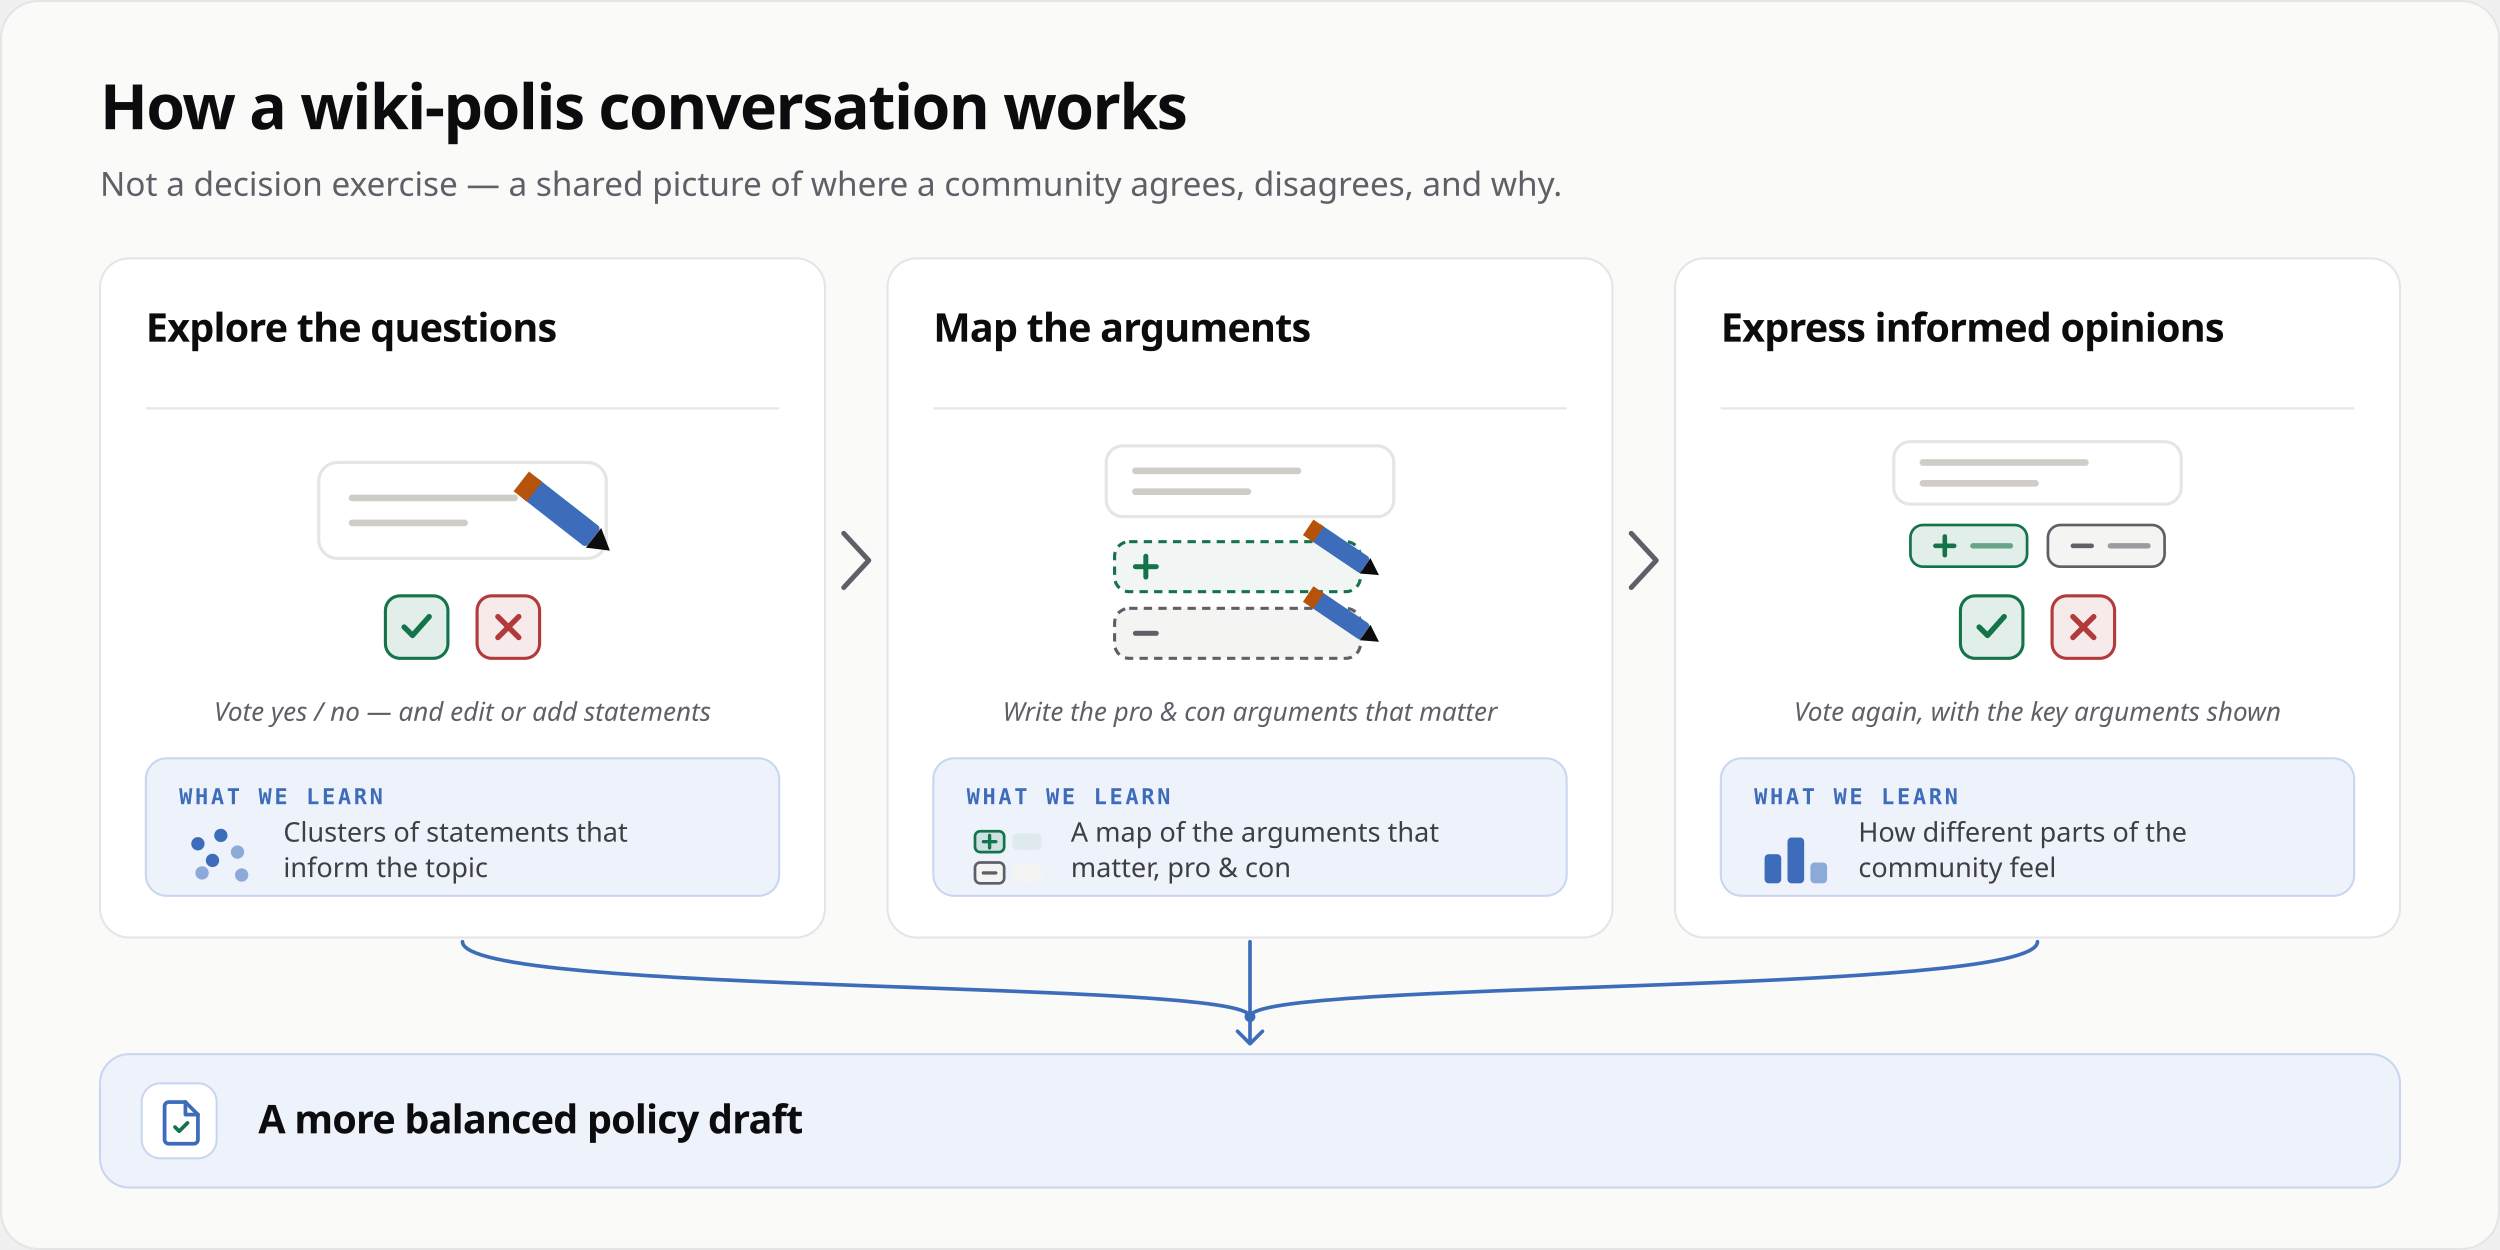
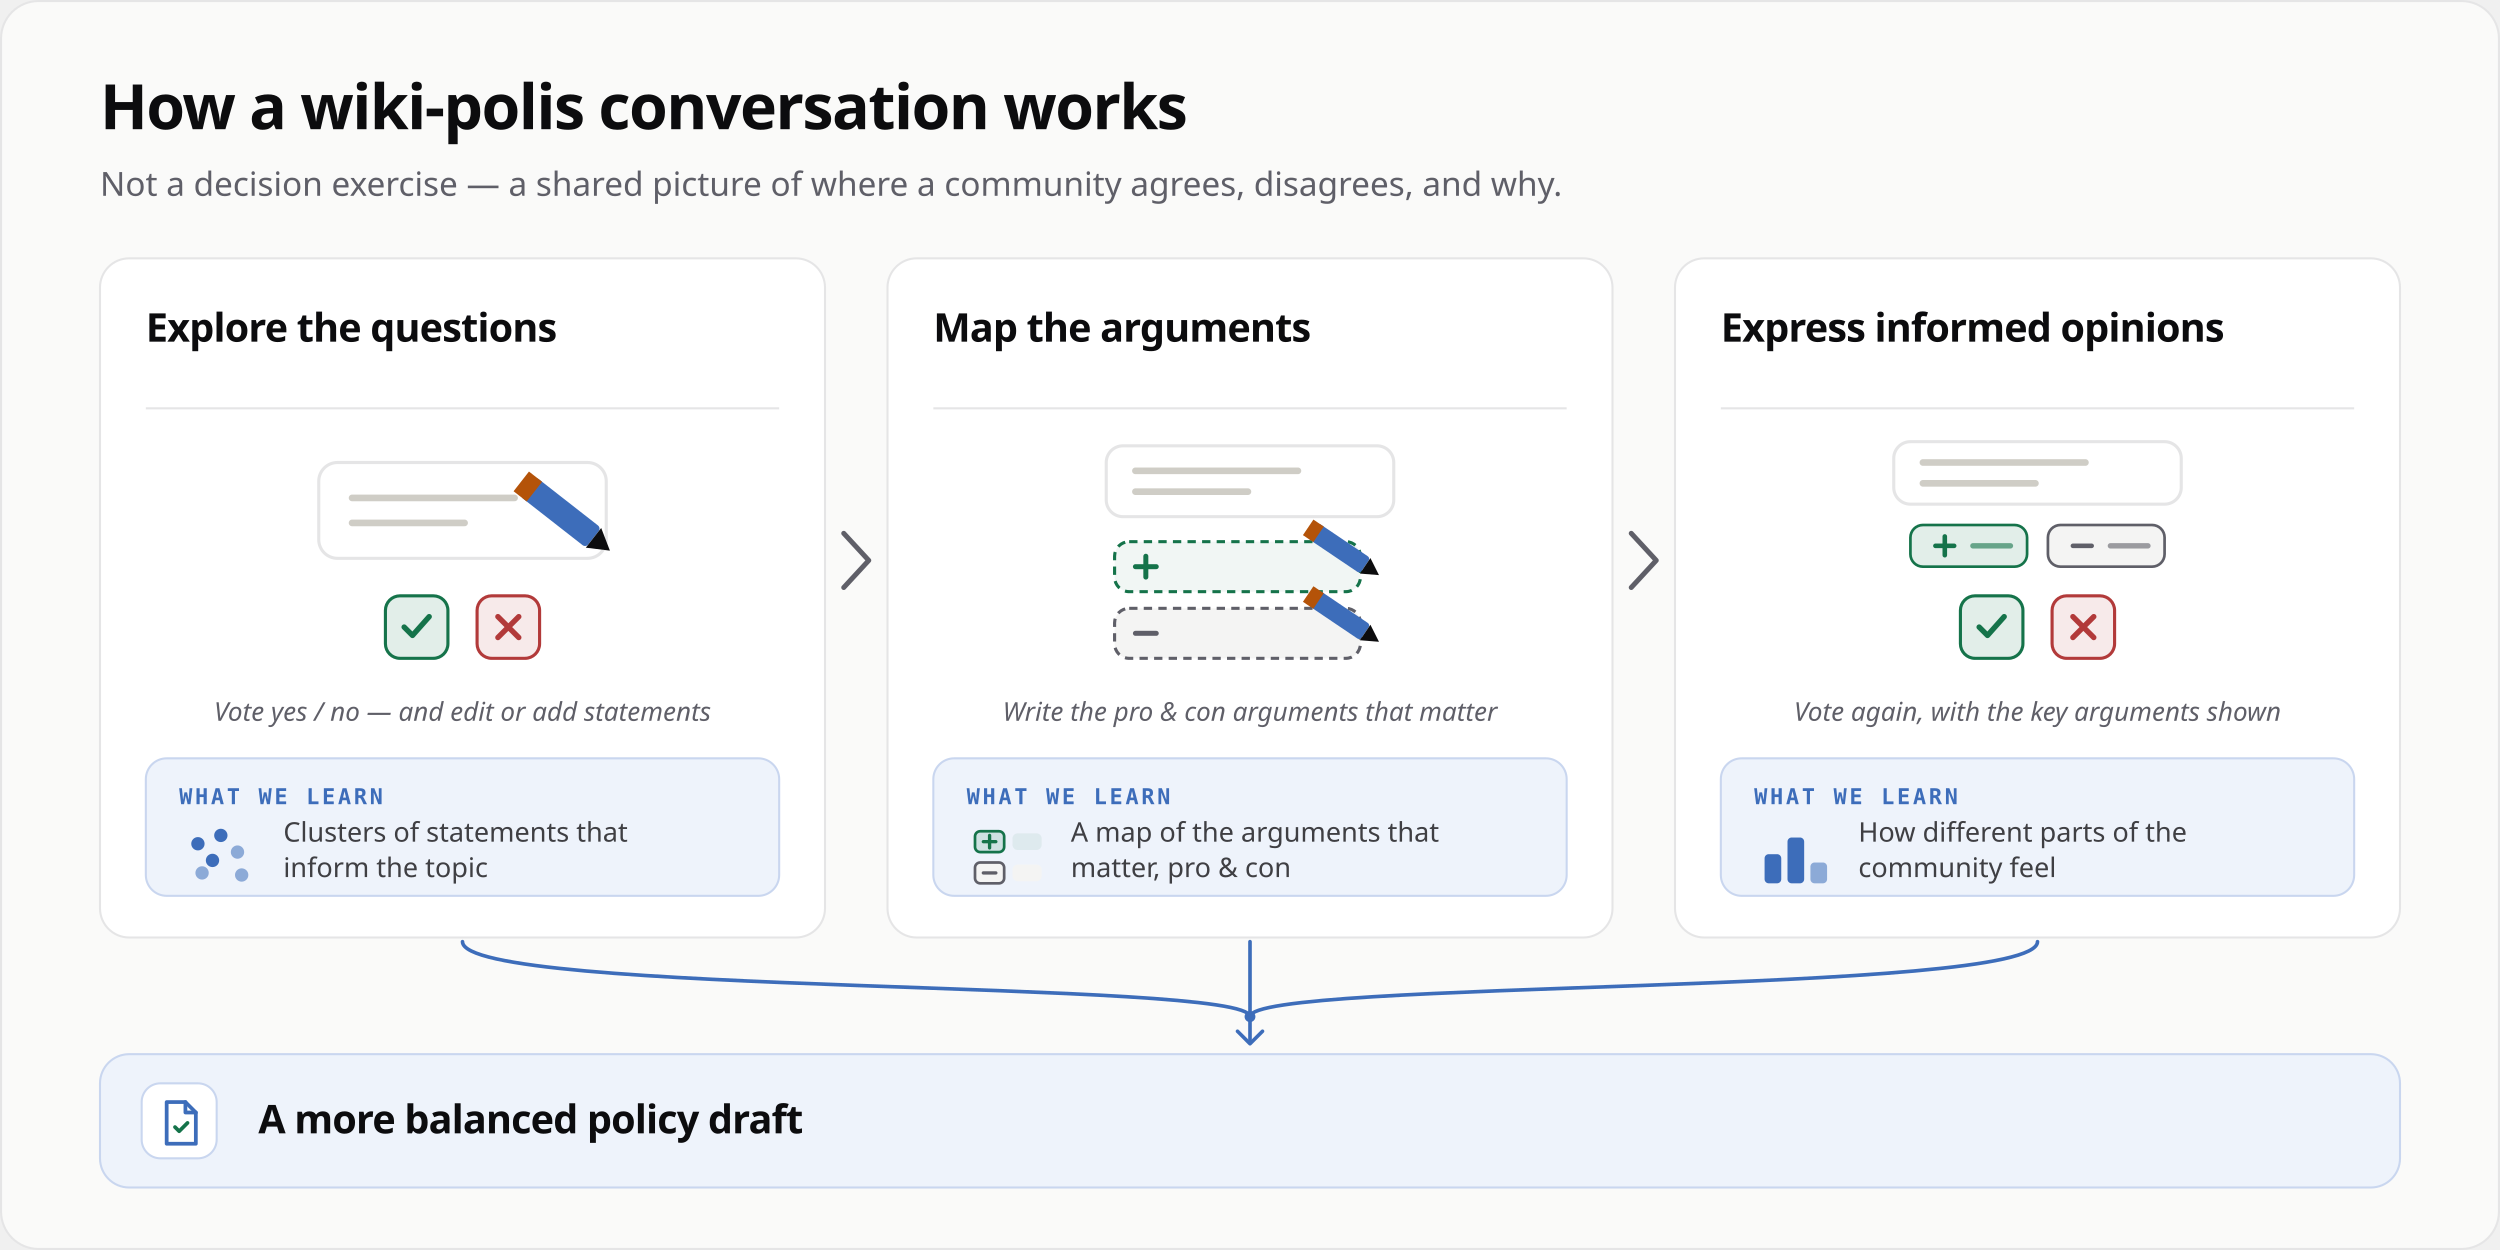
<svg xmlns="http://www.w3.org/2000/svg" width="1200" height="600" viewBox="0 0 1200 600" role="img" aria-label="How a wiki-polis conversation works">
  <rect x="0.5" y="0.5" width="1199" height="599" rx="18" fill="#fafaf9" stroke="#e5e5e6" />
  <text x="48" y="62" font-family="'Inter Tight',sans-serif" font-size="30" font-weight="700" letter-spacing="-0.7" fill="#0c0c0e">How a wiki-polis conversation works</text>
  <text x="48" y="94" font-family="'Inter Tight',sans-serif" font-size="16" fill="#5f5f68">Not a decision exercise — a shared picture of where a community agrees, disagrees, and why.</text>
  <g transform="translate(48,124)">
    <rect x="0" y="0" width="348" height="326" rx="14" fill="#ffffff" stroke="#e5e5e6" />
    <text x="22" y="40" font-family="'Inter Tight',sans-serif" font-size="19" font-weight="700" letter-spacing="-0.4" fill="#0c0c0e">Explore the questions</text>
    <line x1="22" y1="72" x2="326" y2="72" stroke="#e5e5e6" />
    <g transform="translate(79,84)">
      <rect x="26" y="14" width="138" height="46" rx="9" fill="#ffffff" stroke="#e5e5e6" stroke-width="1.5" />
      <line x1="42" y1="31" x2="120" y2="31" stroke="#cfcdc6" stroke-width="3.2" stroke-linecap="round" />
      <line x1="42" y1="43" x2="96" y2="43" stroke="#cfcdc6" stroke-width="3.2" stroke-linecap="round" />
      <g transform="rotate(38 150 44)">
        <rect x="120" y="38" width="40" height="12" rx="2" fill="#3d6dba" />
        <rect x="116" y="38" width="8" height="12" fill="#b45309" />
        <path d="M160 38 L170 44 L160 50 Z" fill="#0c0c0e" />
      </g>
      <g transform="translate(58 78)">
        <rect width="30" height="30" rx="7" fill="#15734a1f" stroke="#15734a" stroke-width="1.5" />
        <path d="M9 15 L13 19 L21 10" stroke="#15734a" stroke-width="2.6" fill="none" stroke-linecap="round" stroke-linejoin="round" />
      </g>
      <g transform="translate(102 78)">
        <rect width="30" height="30" rx="7" fill="#b23a3a1a" stroke="#b23a3a" stroke-width="1.5" />
        <path d="M10 10 L20 20 M20 10 L10 20" stroke="#b23a3a" stroke-width="2.6" stroke-linecap="round" />
      </g>
    </g>
    <text x="174" y="222" text-anchor="middle" font-family="'Inter Tight',sans-serif" font-size="12.5" font-style="italic" fill="#5f5f68">Vote yes / no — and edit or add statements</text>
    <rect x="22" y="240" width="304" height="66" rx="10" fill="#eef3fb" stroke="#c9d6ef" />
    <text x="38" y="262" font-family="'JetBrains Mono',monospace" font-size="10.5" font-weight="700" letter-spacing="1.3" fill="#3d6dba">WHAT WE LEARN</text>
    <g transform="translate(38,270)">
      <circle cx="9" cy="11" r="3.2" fill="#3d6dba" />
      <circle cx="20" cy="7" r="3.2" fill="#3d6dba" />
      <circle cx="16" cy="19" r="3.2" fill="#3d6dba" />
      <circle cx="28" cy="15" r="3.2" fill="#3d6dba" opacity="0.55" />
      <circle cx="11" cy="25" r="3.2" fill="#3d6dba" opacity="0.55" />
      <circle cx="30" cy="26" r="3.2" fill="#3d6dba" opacity="0.55" />
    </g>
    <text x="88" y="280" font-family="'Inter Tight',sans-serif" font-size="13" fill="#3f3f43">Clusters of statements that</text>
    <text x="88" y="297" font-family="'Inter Tight',sans-serif" font-size="13" fill="#3f3f43">inform the topic</text>
  </g>
  <g transform="translate(426,124)">
    <rect x="0" y="0" width="348" height="326" rx="14" fill="#ffffff" stroke="#e5e5e6" />
    <text x="22" y="40" font-family="'Inter Tight',sans-serif" font-size="19" font-weight="700" letter-spacing="-0.4" fill="#0c0c0e">Map the arguments</text>
    <line x1="22" y1="72" x2="326" y2="72" stroke="#e5e5e6" />
    <g transform="translate(79,84)">
      <rect x="26" y="6" width="138" height="34" rx="8" fill="#ffffff" stroke="#e5e5e6" stroke-width="1.5" />
      <line x1="40" y1="18" x2="118" y2="18" stroke="#cfcdc6" stroke-width="3.2" stroke-linecap="round" />
      <line x1="40" y1="28" x2="94" y2="28" stroke="#cfcdc6" stroke-width="3.2" stroke-linecap="round" />
      <rect x="30" y="52" width="118" height="24" rx="7" fill="#15734a0f" stroke="#15734a" stroke-width="1.5" stroke-dasharray="4 3" />
      <path d="M40 64 h10 M45 59 v10" stroke="#15734a" stroke-width="2.4" stroke-linecap="round" />
      <g transform="rotate(34 150 64)">
        <rect x="120" y="59" width="30" height="9" rx="1.5" fill="#3d6dba" />
        <rect x="117" y="59" width="6" height="9" fill="#b45309" />
        <path d="M150 59 L158 63.5 L150 68 Z" fill="#0c0c0e" />
      </g>
      <rect x="30" y="84" width="118" height="24" rx="7" fill="#f4f4f3" stroke="#5f5f68" stroke-width="1.5" stroke-dasharray="4 3" />
      <path d="M40 96 h10" stroke="#5f5f68" stroke-width="2.4" stroke-linecap="round" />
      <g transform="rotate(34 150 96)">
        <rect x="120" y="91" width="30" height="9" rx="1.5" fill="#3d6dba" />
        <rect x="117" y="91" width="6" height="9" fill="#b45309" />
        <path d="M150 91 L158 95.5 L150 100 Z" fill="#0c0c0e" />
      </g>
    </g>
    <text x="174" y="222" text-anchor="middle" font-family="'Inter Tight',sans-serif" font-size="12.5" font-style="italic" fill="#5f5f68">Write the pro &amp; con arguments that matter</text>
    <rect x="22" y="240" width="304" height="66" rx="10" fill="#eef3fb" stroke="#c9d6ef" />
    <text x="38" y="262" font-family="'JetBrains Mono',monospace" font-size="10.5" font-weight="700" letter-spacing="1.3" fill="#3d6dba">WHAT WE LEARN</text>
    <g transform="translate(38,270)">
      <rect x="4" y="5" width="14" height="10" rx="2.5" fill="#15734a24" stroke="#15734a" stroke-width="1.3" />
      <path d="M8 10 h6 M11 7 v6" stroke="#15734a" stroke-width="1.6" stroke-linecap="round" />
      <rect x="22" y="6" width="14" height="8" rx="2.5" fill="#15734a12" />
      <rect x="4" y="20" width="14" height="10" rx="2.5" fill="#f4f4f3" stroke="#5f5f68" stroke-width="1.3" />
      <path d="M8 25 h6" stroke="#5f5f68" stroke-width="1.6" stroke-linecap="round" />
      <rect x="22" y="21" width="14" height="8" rx="2.5" fill="#f4f4f3" />
    </g>
    <text x="88" y="280" font-family="'Inter Tight',sans-serif" font-size="13" fill="#3f3f43">A map of the arguments that</text>
    <text x="88" y="297" font-family="'Inter Tight',sans-serif" font-size="13" fill="#3f3f43">matter, pro &amp; con</text>
  </g>
  <g transform="translate(804,124)">
    <rect x="0" y="0" width="348" height="326" rx="14" fill="#ffffff" stroke="#e5e5e6" />
    <text x="22" y="40" font-family="'Inter Tight',sans-serif" font-size="19" font-weight="700" letter-spacing="-0.4" fill="#0c0c0e">Express informed opinions</text>
    <line x1="22" y1="72" x2="326" y2="72" stroke="#e5e5e6" />
    <g transform="translate(79,84)">
      <rect x="26" y="4" width="138" height="30" rx="8" fill="#ffffff" stroke="#e5e5e6" stroke-width="1.5" />
      <line x1="40" y1="14" x2="118" y2="14" stroke="#cfcdc6" stroke-width="3.2" stroke-linecap="round" />
      <line x1="40" y1="24" x2="94" y2="24" stroke="#cfcdc6" stroke-width="3.2" stroke-linecap="round" />
      <g transform="translate(34 44)">
        <rect width="56" height="20" rx="6" fill="#15734a1f" stroke="#15734a" stroke-width="1.3" />
        <path d="M12 10 h9 M16.5 5.5 v9" stroke="#15734a" stroke-width="2.2" stroke-linecap="round" />
        <line x1="30" y1="10" x2="48" y2="10" stroke="#15734a" stroke-width="2.6" stroke-linecap="round" opacity="0.6" />
      </g>
      <g transform="translate(100 44)">
        <rect width="56" height="20" rx="6" fill="#f4f4f3" stroke="#5f5f68" stroke-width="1.3" />
        <path d="M12 10 h9" stroke="#5f5f68" stroke-width="2.2" stroke-linecap="round" />
        <line x1="30" y1="10" x2="48" y2="10" stroke="#5f5f68" stroke-width="2.6" stroke-linecap="round" opacity="0.6" />
      </g>
      <g transform="translate(58 78)">
        <rect width="30" height="30" rx="7" fill="#15734a1f" stroke="#15734a" stroke-width="1.5" />
        <path d="M9 15 L13 19 L21 10" stroke="#15734a" stroke-width="2.6" fill="none" stroke-linecap="round" stroke-linejoin="round" />
      </g>
      <g transform="translate(102 78)">
        <rect width="30" height="30" rx="7" fill="#b23a3a1a" stroke="#b23a3a" stroke-width="1.5" />
        <path d="M10 10 L20 20 M20 10 L10 20" stroke="#b23a3a" stroke-width="2.6" stroke-linecap="round" />
      </g>
    </g>
    <text x="174" y="222" text-anchor="middle" font-family="'Inter Tight',sans-serif" font-size="12.5" font-style="italic" fill="#5f5f68">Vote again, with the key arguments shown</text>
    <rect x="22" y="240" width="304" height="66" rx="10" fill="#eef3fb" stroke="#c9d6ef" />
    <text x="38" y="262" font-family="'JetBrains Mono',monospace" font-size="10.5" font-weight="700" letter-spacing="1.3" fill="#3d6dba">WHAT WE LEARN</text>
    <g transform="translate(38,270)">
      <rect x="5" y="16" width="8" height="14" rx="2" fill="#3d6dba" />
      <rect x="16" y="8" width="8" height="22" rx="2" fill="#3d6dba" />
      <rect x="27" y="20" width="8" height="10" rx="2" fill="#3d6dba" opacity="0.55" />
    </g>
    <text x="88" y="280" font-family="'Inter Tight',sans-serif" font-size="13" fill="#3f3f43">How different parts of the</text>
    <text x="88" y="297" font-family="'Inter Tight',sans-serif" font-size="13" fill="#3f3f43">community feel</text>
  </g>
  <path d="M405 256 L417 269 L405 282" fill="none" stroke="#5f5f68" stroke-width="2.4" stroke-linecap="round" stroke-linejoin="round" />
  <path d="M783 256 L795 269 L783 282" fill="none" stroke="#5f5f68" stroke-width="2.4" stroke-linecap="round" stroke-linejoin="round" />
  <g stroke="#3d6dba" stroke-width="1.75" fill="none" stroke-linecap="round" stroke-linejoin="round">
    <path d="M222 452 C222 478, 600 470, 600 488" />
    <path d="M600 452 L600 488" />
    <path d="M978 452 C978 478, 600 470, 600 488" />
    <path d="M600 488 L600 500" />
    <path d="M594 495 L600 501 L606 495" />
  </g>
  <circle cx="600" cy="488" r="2.6" fill="#3d6dba" />
  <rect x="48" y="506" width="1104" height="64" rx="14" fill="#eef3fb" stroke="#c9d6ef" />
  <rect x="68" y="520" width="36" height="36" rx="9" fill="#ffffff" stroke="#c9d6ef" />
  <g transform="translate(75,527)" fill="none" stroke="#3d6dba" stroke-width="1.8" stroke-linecap="round" stroke-linejoin="round">
-     <path d="M14 2H6a2 2 0 0 0-2 2v16a2 2 0 0 0 2 2h12a2 2 0 0 0 2-2V8z" />
-     <path d="M14 2v6h6" />
+     <path d="M5 2h9l5 5v15H5z" />
+     <path d="M14 2v5h5" />
    <path d="M9 14l2 2 4-4" stroke="#15734a" />
  </g>
  <text x="124" y="544" font-family="'Inter Tight',sans-serif" font-size="19" font-weight="700" letter-spacing="-0.4" fill="#0c0c0e">A more balanced policy draft</text>
</svg>
